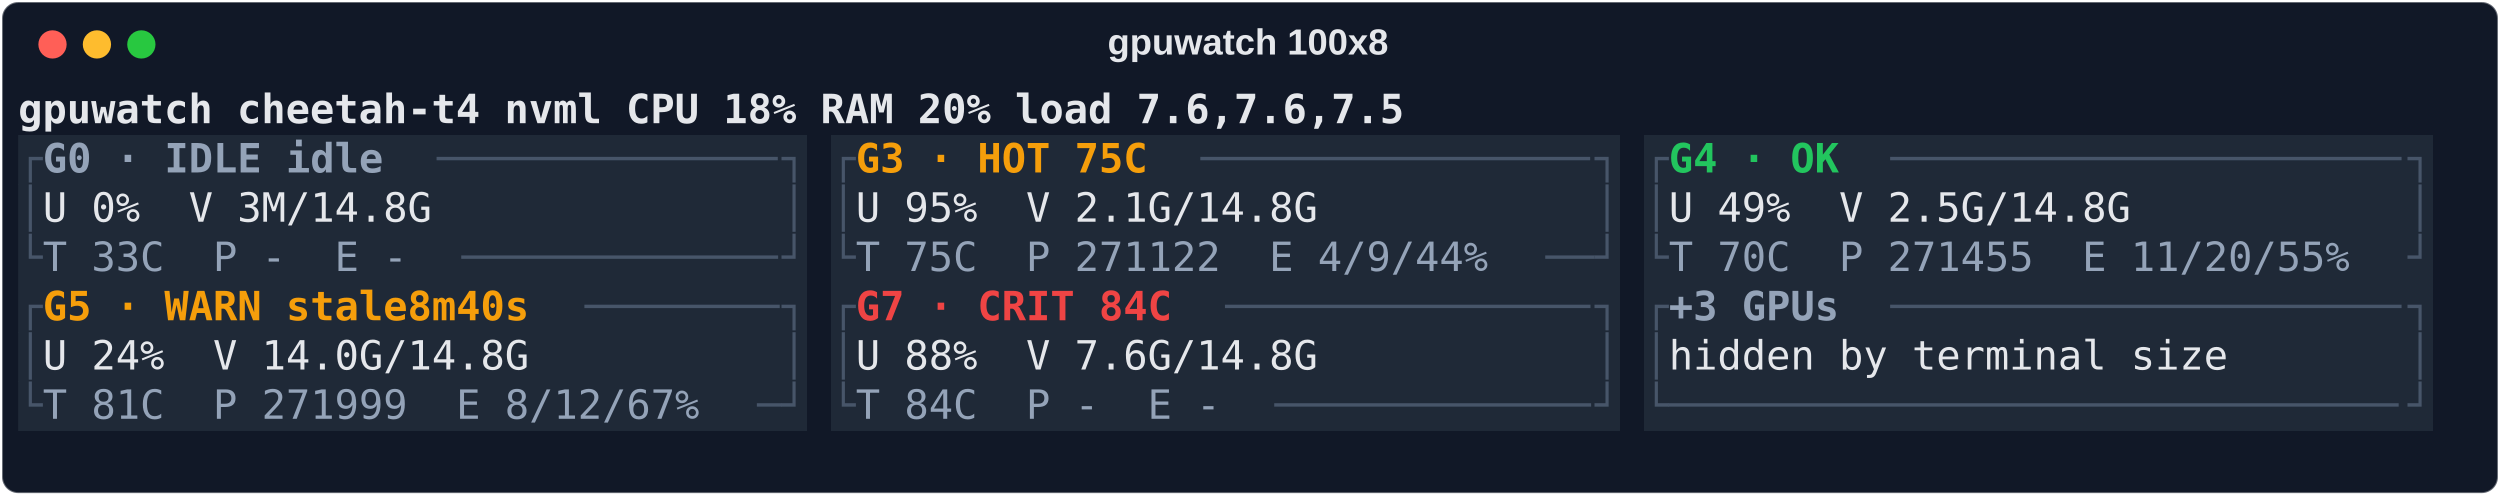
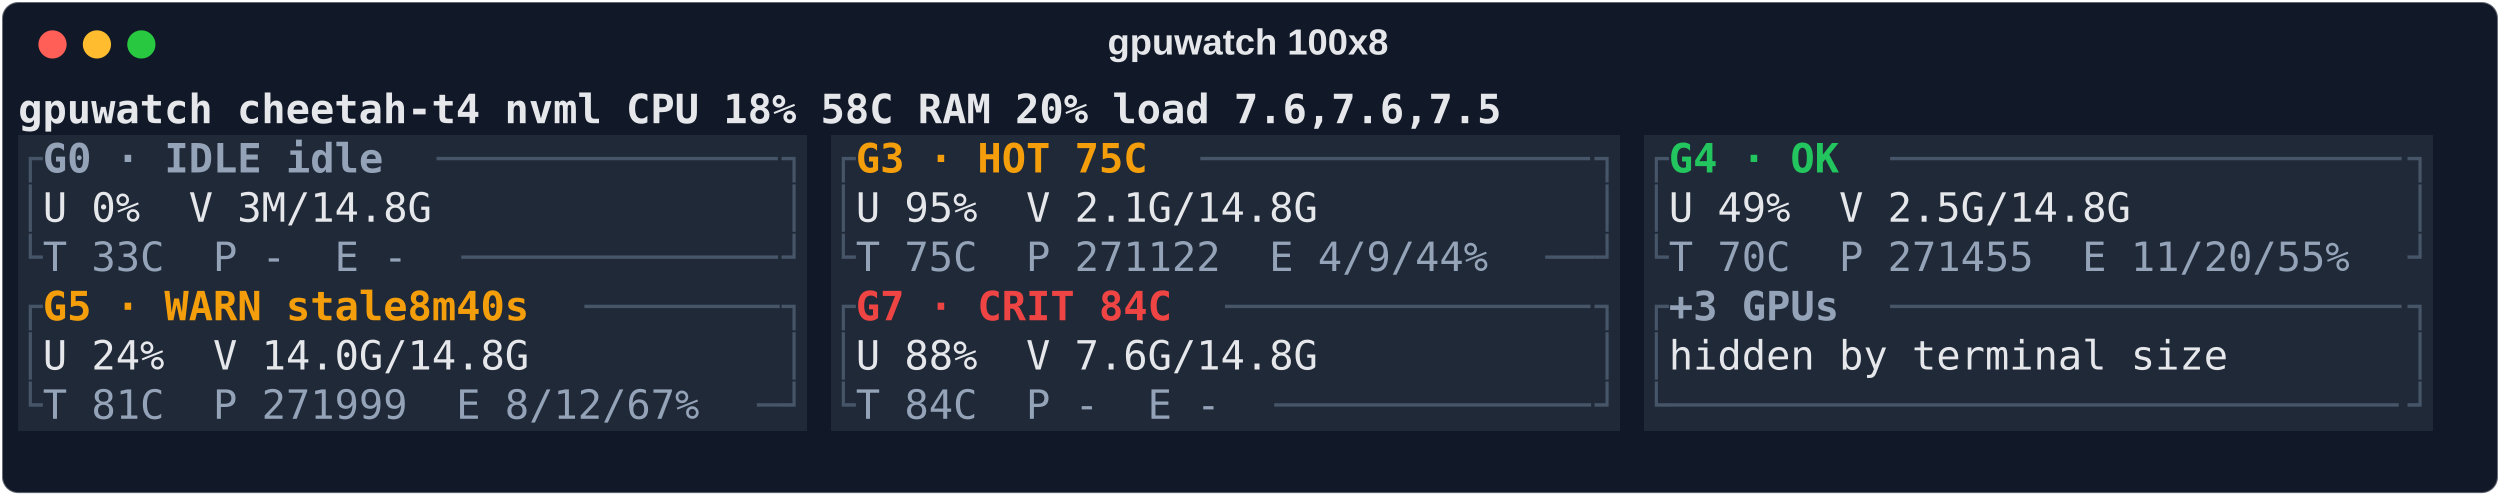
<svg xmlns="http://www.w3.org/2000/svg" class="rich-terminal" viewBox="0 0 1238 245.2">
  <style>

    @font-face {
        font-family: "Fira Code";
        src: local("FiraCode-Regular"),
                url("https://cdnjs.cloudflare.com/ajax/libs/firacode/6.2.0/woff2/FiraCode-Regular.woff2") format("woff2"),
                url("https://cdnjs.cloudflare.com/ajax/libs/firacode/6.2.0/woff/FiraCode-Regular.woff") format("woff");
        font-style: normal;
        font-weight: 400;
    }
    @font-face {
        font-family: "Fira Code";
        src: local("FiraCode-Bold"),
                url("https://cdnjs.cloudflare.com/ajax/libs/firacode/6.2.0/woff2/FiraCode-Bold.woff2") format("woff2"),
                url("https://cdnjs.cloudflare.com/ajax/libs/firacode/6.2.0/woff/FiraCode-Bold.woff") format("woff");
        font-style: bold;
        font-weight: 700;
    }

-     .terminal-1877418713-matrix {
+     .terminal-2353406761-matrix {
        font-family: Fira Code, monospace;
        font-size: 20px;
        line-height: 24.4px;
        font-variant-east-asian: full-width;
    }

-     .terminal-1877418713-title {
+     .terminal-2353406761-title {
        font-size: 18px;
        font-weight: bold;
        font-family: arial;
    }

-     .terminal-1877418713-r1 { fill: #e5e7eb;font-weight: bold }
- .terminal-1877418713-r2 { fill: #e5e7eb }
- .terminal-1877418713-r3 { fill: #475569 }
- .terminal-1877418713-r4 { fill: #94a3b8;font-weight: bold }
- .terminal-1877418713-r5 { fill: #f59e0b;font-weight: bold }
- .terminal-1877418713-r6 { fill: #22c55e;font-weight: bold }
- .terminal-1877418713-r7 { fill: #94a3b8 }
- .terminal-1877418713-r8 { fill: #ef4444;font-weight: bold }
+     .terminal-2353406761-r1 { fill: #e5e7eb;font-weight: bold }
+ .terminal-2353406761-r2 { fill: #e5e7eb }
+ .terminal-2353406761-r3 { fill: #475569 }
+ .terminal-2353406761-r4 { fill: #94a3b8;font-weight: bold }
+ .terminal-2353406761-r5 { fill: #f59e0b;font-weight: bold }
+ .terminal-2353406761-r6 { fill: #22c55e;font-weight: bold }
+ .terminal-2353406761-r7 { fill: #94a3b8 }
+ .terminal-2353406761-r8 { fill: #ef4444;font-weight: bold }
    </style>
  <defs>
-     <clipPath id="terminal-1877418713-clip-terminal">
+     <clipPath id="terminal-2353406761-clip-terminal">
      <rect x="0" y="0" width="1219.0" height="194.2" />
    </clipPath>
-     <clipPath id="terminal-1877418713-line-0">
+     <clipPath id="terminal-2353406761-line-0">
      <rect x="0" y="1.5" width="1220" height="24.65" />
    </clipPath>
-     <clipPath id="terminal-1877418713-line-1">
+     <clipPath id="terminal-2353406761-line-1">
      <rect x="0" y="25.9" width="1220" height="24.65" />
    </clipPath>
-     <clipPath id="terminal-1877418713-line-2">
+     <clipPath id="terminal-2353406761-line-2">
      <rect x="0" y="50.3" width="1220" height="24.65" />
    </clipPath>
-     <clipPath id="terminal-1877418713-line-3">
+     <clipPath id="terminal-2353406761-line-3">
      <rect x="0" y="74.7" width="1220" height="24.65" />
    </clipPath>
-     <clipPath id="terminal-1877418713-line-4">
+     <clipPath id="terminal-2353406761-line-4">
      <rect x="0" y="99.1" width="1220" height="24.65" />
    </clipPath>
-     <clipPath id="terminal-1877418713-line-5">
+     <clipPath id="terminal-2353406761-line-5">
      <rect x="0" y="123.5" width="1220" height="24.65" />
    </clipPath>
-     <clipPath id="terminal-1877418713-line-6">
+     <clipPath id="terminal-2353406761-line-6">
      <rect x="0" y="147.9" width="1220" height="24.65" />
    </clipPath>
  </defs>
  <rect fill="#111827" stroke="rgba(255,255,255,0.35)" stroke-width="1" x="1" y="1" width="1236" height="243.2" rx="8" />
-   <text class="terminal-1877418713-title" fill="#e5e7eb" text-anchor="middle" x="618" y="27">gpuwatch 100x8</text>
+   <text class="terminal-2353406761-title" fill="#e5e7eb" text-anchor="middle" x="618" y="27">gpuwatch 100x8</text>
  <g transform="translate(26,22)">
    <circle cx="0" cy="0" r="7" fill="#ff5f57" />
    <circle cx="22" cy="0" r="7" fill="#febc2e" />
    <circle cx="44" cy="0" r="7" fill="#28c840" />
  </g>
-   <g transform="translate(9, 41)" clip-path="url(#terminal-1877418713-clip-terminal)">
+   <g transform="translate(9, 41)" clip-path="url(#terminal-2353406761-clip-terminal)">
    <rect fill="#111827" x="0" y="1.5" width="1220" height="24.65" shape-rendering="crispEdges" />
    <rect fill="#1f2937" x="0" y="25.9" width="12.2" height="24.65" shape-rendering="crispEdges" />
    <rect fill="#1f2937" x="12.2" y="25.9" width="195.2" height="24.65" shape-rendering="crispEdges" />
    <rect fill="#1f2937" x="207.4" y="25.9" width="170.8" height="24.65" shape-rendering="crispEdges" />
    <rect fill="#1f2937" x="378.2" y="25.9" width="12.2" height="24.65" shape-rendering="crispEdges" />
    <rect fill="#111827" x="390.4" y="25.9" width="12.2" height="24.65" shape-rendering="crispEdges" />
    <rect fill="#1f2937" x="402.6" y="25.9" width="12.2" height="24.65" shape-rendering="crispEdges" />
    <rect fill="#1f2937" x="414.8" y="25.9" width="170.8" height="24.65" shape-rendering="crispEdges" />
    <rect fill="#1f2937" x="585.6" y="25.9" width="195.2" height="24.65" shape-rendering="crispEdges" />
    <rect fill="#1f2937" x="780.8" y="25.9" width="12.2" height="24.65" shape-rendering="crispEdges" />
    <rect fill="#111827" x="793" y="25.9" width="12.2" height="24.65" shape-rendering="crispEdges" />
    <rect fill="#1f2937" x="805.2" y="25.9" width="12.2" height="24.65" shape-rendering="crispEdges" />
    <rect fill="#1f2937" x="817.4" y="25.9" width="109.8" height="24.65" shape-rendering="crispEdges" />
    <rect fill="#1f2937" x="927.2" y="25.9" width="256.2" height="24.65" shape-rendering="crispEdges" />
    <rect fill="#1f2937" x="1183.4" y="25.9" width="12.2" height="24.65" shape-rendering="crispEdges" />
    <rect fill="#111827" x="1195.6" y="25.9" width="24.4" height="24.65" shape-rendering="crispEdges" />
    <rect fill="#1f2937" x="0" y="50.3" width="12.2" height="24.65" shape-rendering="crispEdges" />
    <rect fill="#1f2937" x="12.2" y="50.3" width="366" height="24.65" shape-rendering="crispEdges" />
    <rect fill="#1f2937" x="378.2" y="50.3" width="12.2" height="24.65" shape-rendering="crispEdges" />
    <rect fill="#111827" x="390.4" y="50.3" width="12.2" height="24.65" shape-rendering="crispEdges" />
    <rect fill="#1f2937" x="402.6" y="50.3" width="12.2" height="24.65" shape-rendering="crispEdges" />
    <rect fill="#1f2937" x="414.8" y="50.3" width="366" height="24.65" shape-rendering="crispEdges" />
    <rect fill="#1f2937" x="780.8" y="50.3" width="12.2" height="24.65" shape-rendering="crispEdges" />
    <rect fill="#111827" x="793" y="50.3" width="12.2" height="24.65" shape-rendering="crispEdges" />
    <rect fill="#1f2937" x="805.2" y="50.3" width="12.2" height="24.65" shape-rendering="crispEdges" />
    <rect fill="#1f2937" x="817.4" y="50.3" width="366" height="24.65" shape-rendering="crispEdges" />
    <rect fill="#1f2937" x="1183.4" y="50.3" width="12.2" height="24.65" shape-rendering="crispEdges" />
    <rect fill="#111827" x="1195.6" y="50.3" width="24.4" height="24.65" shape-rendering="crispEdges" />
    <rect fill="#1f2937" x="0" y="74.7" width="12.2" height="24.65" shape-rendering="crispEdges" />
    <rect fill="#1f2937" x="12.2" y="74.7" width="207.4" height="24.65" shape-rendering="crispEdges" />
    <rect fill="#1f2937" x="219.6" y="74.7" width="158.6" height="24.65" shape-rendering="crispEdges" />
    <rect fill="#1f2937" x="378.2" y="74.7" width="12.2" height="24.65" shape-rendering="crispEdges" />
    <rect fill="#111827" x="390.4" y="74.7" width="12.2" height="24.65" shape-rendering="crispEdges" />
    <rect fill="#1f2937" x="402.6" y="74.7" width="12.2" height="24.65" shape-rendering="crispEdges" />
    <rect fill="#1f2937" x="414.8" y="74.7" width="341.6" height="24.65" shape-rendering="crispEdges" />
    <rect fill="#1f2937" x="756.4" y="74.7" width="24.4" height="24.65" shape-rendering="crispEdges" />
    <rect fill="#1f2937" x="780.8" y="74.7" width="12.2" height="24.65" shape-rendering="crispEdges" />
    <rect fill="#111827" x="793" y="74.7" width="12.2" height="24.65" shape-rendering="crispEdges" />
    <rect fill="#1f2937" x="805.2" y="74.7" width="12.2" height="24.65" shape-rendering="crispEdges" />
    <rect fill="#1f2937" x="817.4" y="74.7" width="366" height="24.65" shape-rendering="crispEdges" />
    <rect fill="#1f2937" x="1183.4" y="74.7" width="12.2" height="24.65" shape-rendering="crispEdges" />
    <rect fill="#111827" x="1195.6" y="74.7" width="24.4" height="24.65" shape-rendering="crispEdges" />
    <rect fill="#1f2937" x="0" y="99.1" width="12.2" height="24.65" shape-rendering="crispEdges" />
    <rect fill="#1f2937" x="12.2" y="99.1" width="268.4" height="24.65" shape-rendering="crispEdges" />
    <rect fill="#1f2937" x="280.6" y="99.1" width="97.6" height="24.65" shape-rendering="crispEdges" />
    <rect fill="#1f2937" x="378.2" y="99.1" width="12.2" height="24.65" shape-rendering="crispEdges" />
    <rect fill="#111827" x="390.4" y="99.1" width="12.2" height="24.65" shape-rendering="crispEdges" />
    <rect fill="#1f2937" x="402.6" y="99.1" width="12.2" height="24.65" shape-rendering="crispEdges" />
    <rect fill="#1f2937" x="414.8" y="99.1" width="183" height="24.65" shape-rendering="crispEdges" />
    <rect fill="#1f2937" x="597.8" y="99.1" width="183" height="24.65" shape-rendering="crispEdges" />
    <rect fill="#1f2937" x="780.8" y="99.1" width="12.2" height="24.65" shape-rendering="crispEdges" />
    <rect fill="#111827" x="793" y="99.1" width="12.2" height="24.65" shape-rendering="crispEdges" />
    <rect fill="#1f2937" x="805.2" y="99.1" width="12.2" height="24.65" shape-rendering="crispEdges" />
    <rect fill="#1f2937" x="817.4" y="99.1" width="109.8" height="24.65" shape-rendering="crispEdges" />
    <rect fill="#1f2937" x="927.2" y="99.1" width="256.2" height="24.65" shape-rendering="crispEdges" />
    <rect fill="#1f2937" x="1183.4" y="99.1" width="12.2" height="24.65" shape-rendering="crispEdges" />
    <rect fill="#111827" x="1195.6" y="99.1" width="24.4" height="24.65" shape-rendering="crispEdges" />
    <rect fill="#1f2937" x="0" y="123.5" width="12.2" height="24.65" shape-rendering="crispEdges" />
    <rect fill="#1f2937" x="12.2" y="123.5" width="366" height="24.65" shape-rendering="crispEdges" />
    <rect fill="#1f2937" x="378.2" y="123.5" width="12.2" height="24.65" shape-rendering="crispEdges" />
    <rect fill="#111827" x="390.4" y="123.5" width="12.2" height="24.65" shape-rendering="crispEdges" />
    <rect fill="#1f2937" x="402.6" y="123.5" width="12.2" height="24.65" shape-rendering="crispEdges" />
    <rect fill="#1f2937" x="414.8" y="123.5" width="366" height="24.65" shape-rendering="crispEdges" />
    <rect fill="#1f2937" x="780.8" y="123.5" width="12.2" height="24.65" shape-rendering="crispEdges" />
    <rect fill="#111827" x="793" y="123.5" width="12.2" height="24.65" shape-rendering="crispEdges" />
    <rect fill="#1f2937" x="805.2" y="123.5" width="12.2" height="24.65" shape-rendering="crispEdges" />
    <rect fill="#1f2937" x="817.4" y="123.5" width="366" height="24.65" shape-rendering="crispEdges" />
    <rect fill="#1f2937" x="1183.4" y="123.5" width="12.2" height="24.65" shape-rendering="crispEdges" />
    <rect fill="#111827" x="1195.6" y="123.5" width="24.4" height="24.65" shape-rendering="crispEdges" />
    <rect fill="#1f2937" x="0" y="147.9" width="12.2" height="24.65" shape-rendering="crispEdges" />
    <rect fill="#1f2937" x="12.2" y="147.9" width="353.8" height="24.65" shape-rendering="crispEdges" />
    <rect fill="#1f2937" x="366" y="147.9" width="12.2" height="24.65" shape-rendering="crispEdges" />
    <rect fill="#1f2937" x="378.2" y="147.9" width="12.2" height="24.65" shape-rendering="crispEdges" />
    <rect fill="#111827" x="390.4" y="147.9" width="12.2" height="24.65" shape-rendering="crispEdges" />
    <rect fill="#1f2937" x="402.6" y="147.9" width="12.2" height="24.65" shape-rendering="crispEdges" />
    <rect fill="#1f2937" x="414.8" y="147.9" width="207.4" height="24.65" shape-rendering="crispEdges" />
    <rect fill="#1f2937" x="622.2" y="147.9" width="158.6" height="24.65" shape-rendering="crispEdges" />
    <rect fill="#1f2937" x="780.8" y="147.9" width="12.2" height="24.65" shape-rendering="crispEdges" />
    <rect fill="#111827" x="793" y="147.9" width="12.2" height="24.65" shape-rendering="crispEdges" />
    <rect fill="#1f2937" x="805.2" y="147.9" width="12.2" height="24.65" shape-rendering="crispEdges" />
    <rect fill="#1f2937" x="817.4" y="147.9" width="366" height="24.65" shape-rendering="crispEdges" />
    <rect fill="#1f2937" x="1183.4" y="147.9" width="12.2" height="24.65" shape-rendering="crispEdges" />
    <rect fill="#111827" x="1195.6" y="147.9" width="24.4" height="24.65" shape-rendering="crispEdges" />
    <rect fill="#111827" x="0" y="172.3" width="1220" height="24.65" shape-rendering="crispEdges" />
-     <g class="terminal-1877418713-matrix">
-       <text class="terminal-1877418713-r1" x="0" y="20" textLength="1220" clip-path="url(#terminal-1877418713-line-0)">gpuwatch cheetah-t4 nvml CPU 18% RAM 20% load 7.6,7.6,7.5                                           </text>
-       <text class="terminal-1877418713-r2" x="1220" y="20" textLength="12.2" clip-path="url(#terminal-1877418713-line-0)">
- </text>
-       <text class="terminal-1877418713-r3" x="0" y="44.4" textLength="12.2" clip-path="url(#terminal-1877418713-line-1)">┌</text>
-       <text class="terminal-1877418713-r4" x="12.2" y="44.4" textLength="195.2" clip-path="url(#terminal-1877418713-line-1)"> G0 · IDLE idle </text>
-       <text class="terminal-1877418713-r3" x="207.4" y="44.4" textLength="170.8" clip-path="url(#terminal-1877418713-line-1)">──────────────</text>
-       <text class="terminal-1877418713-r3" x="378.2" y="44.4" textLength="12.2" clip-path="url(#terminal-1877418713-line-1)">┐</text>
-       <text class="terminal-1877418713-r3" x="402.6" y="44.4" textLength="12.2" clip-path="url(#terminal-1877418713-line-1)">┌</text>
-       <text class="terminal-1877418713-r5" x="414.8" y="44.4" textLength="170.8" clip-path="url(#terminal-1877418713-line-1)"> G3 · HOT 75C </text>
-       <text class="terminal-1877418713-r3" x="585.6" y="44.4" textLength="195.2" clip-path="url(#terminal-1877418713-line-1)">────────────────</text>
-       <text class="terminal-1877418713-r3" x="780.8" y="44.4" textLength="12.2" clip-path="url(#terminal-1877418713-line-1)">┐</text>
-       <text class="terminal-1877418713-r3" x="805.2" y="44.4" textLength="12.2" clip-path="url(#terminal-1877418713-line-1)">┌</text>
-       <text class="terminal-1877418713-r6" x="817.4" y="44.4" textLength="109.8" clip-path="url(#terminal-1877418713-line-1)"> G4 · OK </text>
-       <text class="terminal-1877418713-r3" x="927.2" y="44.4" textLength="256.2" clip-path="url(#terminal-1877418713-line-1)">─────────────────────</text>
-       <text class="terminal-1877418713-r3" x="1183.4" y="44.4" textLength="12.2" clip-path="url(#terminal-1877418713-line-1)">┐</text>
-       <text class="terminal-1877418713-r2" x="1220" y="44.4" textLength="12.2" clip-path="url(#terminal-1877418713-line-1)">
- </text>
-       <text class="terminal-1877418713-r3" x="0" y="68.8" textLength="12.2" clip-path="url(#terminal-1877418713-line-2)">│</text>
-       <text class="terminal-1877418713-r2" x="12.2" y="68.8" textLength="366" clip-path="url(#terminal-1877418713-line-2)">U 0%  V 3M/14.8G              </text>
-       <text class="terminal-1877418713-r3" x="378.2" y="68.8" textLength="12.2" clip-path="url(#terminal-1877418713-line-2)">│</text>
-       <text class="terminal-1877418713-r3" x="402.6" y="68.8" textLength="12.2" clip-path="url(#terminal-1877418713-line-2)">│</text>
-       <text class="terminal-1877418713-r2" x="414.8" y="68.8" textLength="366" clip-path="url(#terminal-1877418713-line-2)">U 95%  V 2.1G/14.8G           </text>
-       <text class="terminal-1877418713-r3" x="780.8" y="68.8" textLength="12.2" clip-path="url(#terminal-1877418713-line-2)">│</text>
-       <text class="terminal-1877418713-r3" x="805.2" y="68.8" textLength="12.2" clip-path="url(#terminal-1877418713-line-2)">│</text>
-       <text class="terminal-1877418713-r2" x="817.4" y="68.8" textLength="366" clip-path="url(#terminal-1877418713-line-2)">U 49%  V 2.5G/14.8G           </text>
-       <text class="terminal-1877418713-r3" x="1183.4" y="68.8" textLength="12.2" clip-path="url(#terminal-1877418713-line-2)">│</text>
-       <text class="terminal-1877418713-r2" x="1220" y="68.8" textLength="12.2" clip-path="url(#terminal-1877418713-line-2)">
- </text>
-       <text class="terminal-1877418713-r3" x="0" y="93.2" textLength="12.2" clip-path="url(#terminal-1877418713-line-3)">└</text>
-       <text class="terminal-1877418713-r7" x="12.2" y="93.2" textLength="207.4" clip-path="url(#terminal-1877418713-line-3)"> T 33C  P -  E - </text>
-       <text class="terminal-1877418713-r3" x="219.6" y="93.2" textLength="158.6" clip-path="url(#terminal-1877418713-line-3)">─────────────</text>
-       <text class="terminal-1877418713-r3" x="378.2" y="93.2" textLength="12.2" clip-path="url(#terminal-1877418713-line-3)">┘</text>
-       <text class="terminal-1877418713-r3" x="402.6" y="93.2" textLength="12.2" clip-path="url(#terminal-1877418713-line-3)">└</text>
-       <text class="terminal-1877418713-r7" x="414.8" y="93.2" textLength="341.6" clip-path="url(#terminal-1877418713-line-3)"> T 75C  P 271122  E 4/9/44% </text>
-       <text class="terminal-1877418713-r3" x="756.4" y="93.2" textLength="24.4" clip-path="url(#terminal-1877418713-line-3)">──</text>
-       <text class="terminal-1877418713-r3" x="780.8" y="93.2" textLength="12.2" clip-path="url(#terminal-1877418713-line-3)">┘</text>
-       <text class="terminal-1877418713-r3" x="805.2" y="93.2" textLength="12.2" clip-path="url(#terminal-1877418713-line-3)">└</text>
-       <text class="terminal-1877418713-r7" x="817.4" y="93.2" textLength="366" clip-path="url(#terminal-1877418713-line-3)"> T 70C  P 271455  E 11/20/55% </text>
-       <text class="terminal-1877418713-r3" x="1183.4" y="93.2" textLength="12.2" clip-path="url(#terminal-1877418713-line-3)">┘</text>
-       <text class="terminal-1877418713-r2" x="1220" y="93.2" textLength="12.2" clip-path="url(#terminal-1877418713-line-3)">
- </text>
-       <text class="terminal-1877418713-r3" x="0" y="117.6" textLength="12.2" clip-path="url(#terminal-1877418713-line-4)">┌</text>
-       <text class="terminal-1877418713-r5" x="12.2" y="117.6" textLength="268.4" clip-path="url(#terminal-1877418713-line-4)"> G5 · WARN stale8m40s </text>
-       <text class="terminal-1877418713-r3" x="280.6" y="117.6" textLength="97.6" clip-path="url(#terminal-1877418713-line-4)">────────</text>
-       <text class="terminal-1877418713-r3" x="378.2" y="117.6" textLength="12.2" clip-path="url(#terminal-1877418713-line-4)">┐</text>
-       <text class="terminal-1877418713-r3" x="402.6" y="117.6" textLength="12.2" clip-path="url(#terminal-1877418713-line-4)">┌</text>
-       <text class="terminal-1877418713-r8" x="414.8" y="117.6" textLength="183" clip-path="url(#terminal-1877418713-line-4)"> G7 · CRIT 84C </text>
-       <text class="terminal-1877418713-r3" x="597.8" y="117.6" textLength="183" clip-path="url(#terminal-1877418713-line-4)">───────────────</text>
-       <text class="terminal-1877418713-r3" x="780.8" y="117.6" textLength="12.2" clip-path="url(#terminal-1877418713-line-4)">┐</text>
-       <text class="terminal-1877418713-r3" x="805.2" y="117.6" textLength="12.2" clip-path="url(#terminal-1877418713-line-4)">┌</text>
-       <text class="terminal-1877418713-r4" x="817.4" y="117.6" textLength="109.8" clip-path="url(#terminal-1877418713-line-4)"> +3 GPUs </text>
-       <text class="terminal-1877418713-r3" x="927.2" y="117.6" textLength="256.2" clip-path="url(#terminal-1877418713-line-4)">─────────────────────</text>
-       <text class="terminal-1877418713-r3" x="1183.4" y="117.6" textLength="12.2" clip-path="url(#terminal-1877418713-line-4)">┐</text>
-       <text class="terminal-1877418713-r2" x="1220" y="117.6" textLength="12.2" clip-path="url(#terminal-1877418713-line-4)">
- </text>
-       <text class="terminal-1877418713-r3" x="0" y="142" textLength="12.2" clip-path="url(#terminal-1877418713-line-5)">│</text>
-       <text class="terminal-1877418713-r2" x="12.2" y="142" textLength="366" clip-path="url(#terminal-1877418713-line-5)">U 24%  V 14.0G/14.8G          </text>
-       <text class="terminal-1877418713-r3" x="378.2" y="142" textLength="12.2" clip-path="url(#terminal-1877418713-line-5)">│</text>
-       <text class="terminal-1877418713-r3" x="402.6" y="142" textLength="12.2" clip-path="url(#terminal-1877418713-line-5)">│</text>
-       <text class="terminal-1877418713-r2" x="414.8" y="142" textLength="366" clip-path="url(#terminal-1877418713-line-5)">U 88%  V 7.6G/14.8G           </text>
-       <text class="terminal-1877418713-r3" x="780.8" y="142" textLength="12.2" clip-path="url(#terminal-1877418713-line-5)">│</text>
-       <text class="terminal-1877418713-r3" x="805.2" y="142" textLength="12.2" clip-path="url(#terminal-1877418713-line-5)">│</text>
-       <text class="terminal-1877418713-r2" x="817.4" y="142" textLength="366" clip-path="url(#terminal-1877418713-line-5)">hidden by terminal size       </text>
-       <text class="terminal-1877418713-r3" x="1183.4" y="142" textLength="12.2" clip-path="url(#terminal-1877418713-line-5)">│</text>
-       <text class="terminal-1877418713-r2" x="1220" y="142" textLength="12.2" clip-path="url(#terminal-1877418713-line-5)">
- </text>
-       <text class="terminal-1877418713-r3" x="0" y="166.4" textLength="12.2" clip-path="url(#terminal-1877418713-line-6)">└</text>
-       <text class="terminal-1877418713-r7" x="12.2" y="166.4" textLength="353.8" clip-path="url(#terminal-1877418713-line-6)"> T 81C  P 271999  E 8/12/67% </text>
-       <text class="terminal-1877418713-r3" x="366" y="166.4" textLength="12.2" clip-path="url(#terminal-1877418713-line-6)">─</text>
-       <text class="terminal-1877418713-r3" x="378.2" y="166.4" textLength="12.2" clip-path="url(#terminal-1877418713-line-6)">┘</text>
-       <text class="terminal-1877418713-r3" x="402.6" y="166.4" textLength="12.2" clip-path="url(#terminal-1877418713-line-6)">└</text>
-       <text class="terminal-1877418713-r7" x="414.8" y="166.4" textLength="207.4" clip-path="url(#terminal-1877418713-line-6)"> T 84C  P -  E - </text>
-       <text class="terminal-1877418713-r3" x="622.2" y="166.4" textLength="158.6" clip-path="url(#terminal-1877418713-line-6)">─────────────</text>
-       <text class="terminal-1877418713-r3" x="780.8" y="166.4" textLength="12.2" clip-path="url(#terminal-1877418713-line-6)">┘</text>
-       <text class="terminal-1877418713-r3" x="805.2" y="166.4" textLength="12.2" clip-path="url(#terminal-1877418713-line-6)">└</text>
-       <text class="terminal-1877418713-r3" x="817.4" y="166.4" textLength="366" clip-path="url(#terminal-1877418713-line-6)">──────────────────────────────</text>
-       <text class="terminal-1877418713-r3" x="1183.4" y="166.4" textLength="12.2" clip-path="url(#terminal-1877418713-line-6)">┘</text>
-       <text class="terminal-1877418713-r2" x="1220" y="166.4" textLength="12.2" clip-path="url(#terminal-1877418713-line-6)">
- </text>
-       <text class="terminal-1877418713-r2" x="1220" y="190.8" textLength="12.2" clip-path="url(#terminal-1877418713-line-7)">
+     <g class="terminal-2353406761-matrix">
+       <text class="terminal-2353406761-r1" x="0" y="20" textLength="1220" clip-path="url(#terminal-2353406761-line-0)">gpuwatch cheetah-t4 nvml CPU 18% 58C RAM 20% load 7.6,7.6,7.5                                       </text>
+       <text class="terminal-2353406761-r2" x="1220" y="20" textLength="12.2" clip-path="url(#terminal-2353406761-line-0)">
+ </text>
+       <text class="terminal-2353406761-r3" x="0" y="44.4" textLength="12.2" clip-path="url(#terminal-2353406761-line-1)">┌</text>
+       <text class="terminal-2353406761-r4" x="12.2" y="44.4" textLength="195.2" clip-path="url(#terminal-2353406761-line-1)"> G0 · IDLE idle </text>
+       <text class="terminal-2353406761-r3" x="207.4" y="44.4" textLength="170.8" clip-path="url(#terminal-2353406761-line-1)">──────────────</text>
+       <text class="terminal-2353406761-r3" x="378.2" y="44.4" textLength="12.2" clip-path="url(#terminal-2353406761-line-1)">┐</text>
+       <text class="terminal-2353406761-r3" x="402.6" y="44.4" textLength="12.2" clip-path="url(#terminal-2353406761-line-1)">┌</text>
+       <text class="terminal-2353406761-r5" x="414.8" y="44.4" textLength="170.8" clip-path="url(#terminal-2353406761-line-1)"> G3 · HOT 75C </text>
+       <text class="terminal-2353406761-r3" x="585.6" y="44.4" textLength="195.2" clip-path="url(#terminal-2353406761-line-1)">────────────────</text>
+       <text class="terminal-2353406761-r3" x="780.8" y="44.4" textLength="12.2" clip-path="url(#terminal-2353406761-line-1)">┐</text>
+       <text class="terminal-2353406761-r3" x="805.2" y="44.4" textLength="12.2" clip-path="url(#terminal-2353406761-line-1)">┌</text>
+       <text class="terminal-2353406761-r6" x="817.4" y="44.4" textLength="109.8" clip-path="url(#terminal-2353406761-line-1)"> G4 · OK </text>
+       <text class="terminal-2353406761-r3" x="927.2" y="44.4" textLength="256.2" clip-path="url(#terminal-2353406761-line-1)">─────────────────────</text>
+       <text class="terminal-2353406761-r3" x="1183.4" y="44.4" textLength="12.2" clip-path="url(#terminal-2353406761-line-1)">┐</text>
+       <text class="terminal-2353406761-r2" x="1220" y="44.4" textLength="12.2" clip-path="url(#terminal-2353406761-line-1)">
+ </text>
+       <text class="terminal-2353406761-r3" x="0" y="68.8" textLength="12.2" clip-path="url(#terminal-2353406761-line-2)">│</text>
+       <text class="terminal-2353406761-r2" x="12.2" y="68.8" textLength="366" clip-path="url(#terminal-2353406761-line-2)">U 0%  V 3M/14.8G              </text>
+       <text class="terminal-2353406761-r3" x="378.2" y="68.8" textLength="12.2" clip-path="url(#terminal-2353406761-line-2)">│</text>
+       <text class="terminal-2353406761-r3" x="402.6" y="68.8" textLength="12.2" clip-path="url(#terminal-2353406761-line-2)">│</text>
+       <text class="terminal-2353406761-r2" x="414.8" y="68.8" textLength="366" clip-path="url(#terminal-2353406761-line-2)">U 95%  V 2.1G/14.8G           </text>
+       <text class="terminal-2353406761-r3" x="780.8" y="68.8" textLength="12.2" clip-path="url(#terminal-2353406761-line-2)">│</text>
+       <text class="terminal-2353406761-r3" x="805.2" y="68.8" textLength="12.2" clip-path="url(#terminal-2353406761-line-2)">│</text>
+       <text class="terminal-2353406761-r2" x="817.4" y="68.8" textLength="366" clip-path="url(#terminal-2353406761-line-2)">U 49%  V 2.5G/14.8G           </text>
+       <text class="terminal-2353406761-r3" x="1183.4" y="68.8" textLength="12.2" clip-path="url(#terminal-2353406761-line-2)">│</text>
+       <text class="terminal-2353406761-r2" x="1220" y="68.8" textLength="12.2" clip-path="url(#terminal-2353406761-line-2)">
+ </text>
+       <text class="terminal-2353406761-r3" x="0" y="93.2" textLength="12.2" clip-path="url(#terminal-2353406761-line-3)">└</text>
+       <text class="terminal-2353406761-r7" x="12.2" y="93.2" textLength="207.4" clip-path="url(#terminal-2353406761-line-3)"> T 33C  P -  E - </text>
+       <text class="terminal-2353406761-r3" x="219.6" y="93.2" textLength="158.6" clip-path="url(#terminal-2353406761-line-3)">─────────────</text>
+       <text class="terminal-2353406761-r3" x="378.2" y="93.2" textLength="12.2" clip-path="url(#terminal-2353406761-line-3)">┘</text>
+       <text class="terminal-2353406761-r3" x="402.6" y="93.2" textLength="12.2" clip-path="url(#terminal-2353406761-line-3)">└</text>
+       <text class="terminal-2353406761-r7" x="414.8" y="93.2" textLength="341.6" clip-path="url(#terminal-2353406761-line-3)"> T 75C  P 271122  E 4/9/44% </text>
+       <text class="terminal-2353406761-r3" x="756.4" y="93.2" textLength="24.4" clip-path="url(#terminal-2353406761-line-3)">──</text>
+       <text class="terminal-2353406761-r3" x="780.8" y="93.2" textLength="12.2" clip-path="url(#terminal-2353406761-line-3)">┘</text>
+       <text class="terminal-2353406761-r3" x="805.2" y="93.2" textLength="12.2" clip-path="url(#terminal-2353406761-line-3)">└</text>
+       <text class="terminal-2353406761-r7" x="817.4" y="93.2" textLength="366" clip-path="url(#terminal-2353406761-line-3)"> T 70C  P 271455  E 11/20/55% </text>
+       <text class="terminal-2353406761-r3" x="1183.4" y="93.2" textLength="12.2" clip-path="url(#terminal-2353406761-line-3)">┘</text>
+       <text class="terminal-2353406761-r2" x="1220" y="93.2" textLength="12.2" clip-path="url(#terminal-2353406761-line-3)">
+ </text>
+       <text class="terminal-2353406761-r3" x="0" y="117.6" textLength="12.2" clip-path="url(#terminal-2353406761-line-4)">┌</text>
+       <text class="terminal-2353406761-r5" x="12.2" y="117.6" textLength="268.4" clip-path="url(#terminal-2353406761-line-4)"> G5 · WARN stale8m40s </text>
+       <text class="terminal-2353406761-r3" x="280.6" y="117.6" textLength="97.6" clip-path="url(#terminal-2353406761-line-4)">────────</text>
+       <text class="terminal-2353406761-r3" x="378.2" y="117.6" textLength="12.2" clip-path="url(#terminal-2353406761-line-4)">┐</text>
+       <text class="terminal-2353406761-r3" x="402.6" y="117.6" textLength="12.2" clip-path="url(#terminal-2353406761-line-4)">┌</text>
+       <text class="terminal-2353406761-r8" x="414.8" y="117.6" textLength="183" clip-path="url(#terminal-2353406761-line-4)"> G7 · CRIT 84C </text>
+       <text class="terminal-2353406761-r3" x="597.8" y="117.6" textLength="183" clip-path="url(#terminal-2353406761-line-4)">───────────────</text>
+       <text class="terminal-2353406761-r3" x="780.8" y="117.6" textLength="12.2" clip-path="url(#terminal-2353406761-line-4)">┐</text>
+       <text class="terminal-2353406761-r3" x="805.2" y="117.6" textLength="12.2" clip-path="url(#terminal-2353406761-line-4)">┌</text>
+       <text class="terminal-2353406761-r4" x="817.4" y="117.6" textLength="109.8" clip-path="url(#terminal-2353406761-line-4)"> +3 GPUs </text>
+       <text class="terminal-2353406761-r3" x="927.2" y="117.6" textLength="256.2" clip-path="url(#terminal-2353406761-line-4)">─────────────────────</text>
+       <text class="terminal-2353406761-r3" x="1183.4" y="117.6" textLength="12.2" clip-path="url(#terminal-2353406761-line-4)">┐</text>
+       <text class="terminal-2353406761-r2" x="1220" y="117.6" textLength="12.2" clip-path="url(#terminal-2353406761-line-4)">
+ </text>
+       <text class="terminal-2353406761-r3" x="0" y="142" textLength="12.2" clip-path="url(#terminal-2353406761-line-5)">│</text>
+       <text class="terminal-2353406761-r2" x="12.2" y="142" textLength="366" clip-path="url(#terminal-2353406761-line-5)">U 24%  V 14.0G/14.8G          </text>
+       <text class="terminal-2353406761-r3" x="378.2" y="142" textLength="12.2" clip-path="url(#terminal-2353406761-line-5)">│</text>
+       <text class="terminal-2353406761-r3" x="402.6" y="142" textLength="12.2" clip-path="url(#terminal-2353406761-line-5)">│</text>
+       <text class="terminal-2353406761-r2" x="414.8" y="142" textLength="366" clip-path="url(#terminal-2353406761-line-5)">U 88%  V 7.6G/14.8G           </text>
+       <text class="terminal-2353406761-r3" x="780.8" y="142" textLength="12.2" clip-path="url(#terminal-2353406761-line-5)">│</text>
+       <text class="terminal-2353406761-r3" x="805.2" y="142" textLength="12.2" clip-path="url(#terminal-2353406761-line-5)">│</text>
+       <text class="terminal-2353406761-r2" x="817.4" y="142" textLength="366" clip-path="url(#terminal-2353406761-line-5)">hidden by terminal size       </text>
+       <text class="terminal-2353406761-r3" x="1183.4" y="142" textLength="12.2" clip-path="url(#terminal-2353406761-line-5)">│</text>
+       <text class="terminal-2353406761-r2" x="1220" y="142" textLength="12.2" clip-path="url(#terminal-2353406761-line-5)">
+ </text>
+       <text class="terminal-2353406761-r3" x="0" y="166.4" textLength="12.2" clip-path="url(#terminal-2353406761-line-6)">└</text>
+       <text class="terminal-2353406761-r7" x="12.2" y="166.4" textLength="353.8" clip-path="url(#terminal-2353406761-line-6)"> T 81C  P 271999  E 8/12/67% </text>
+       <text class="terminal-2353406761-r3" x="366" y="166.4" textLength="12.2" clip-path="url(#terminal-2353406761-line-6)">─</text>
+       <text class="terminal-2353406761-r3" x="378.2" y="166.4" textLength="12.2" clip-path="url(#terminal-2353406761-line-6)">┘</text>
+       <text class="terminal-2353406761-r3" x="402.6" y="166.4" textLength="12.2" clip-path="url(#terminal-2353406761-line-6)">└</text>
+       <text class="terminal-2353406761-r7" x="414.8" y="166.4" textLength="207.4" clip-path="url(#terminal-2353406761-line-6)"> T 84C  P -  E - </text>
+       <text class="terminal-2353406761-r3" x="622.2" y="166.4" textLength="158.6" clip-path="url(#terminal-2353406761-line-6)">─────────────</text>
+       <text class="terminal-2353406761-r3" x="780.8" y="166.4" textLength="12.2" clip-path="url(#terminal-2353406761-line-6)">┘</text>
+       <text class="terminal-2353406761-r3" x="805.2" y="166.4" textLength="12.2" clip-path="url(#terminal-2353406761-line-6)">└</text>
+       <text class="terminal-2353406761-r3" x="817.4" y="166.4" textLength="366" clip-path="url(#terminal-2353406761-line-6)">──────────────────────────────</text>
+       <text class="terminal-2353406761-r3" x="1183.4" y="166.4" textLength="12.2" clip-path="url(#terminal-2353406761-line-6)">┘</text>
+       <text class="terminal-2353406761-r2" x="1220" y="166.4" textLength="12.2" clip-path="url(#terminal-2353406761-line-6)">
+ </text>
+       <text class="terminal-2353406761-r2" x="1220" y="190.8" textLength="12.2" clip-path="url(#terminal-2353406761-line-7)">
</text>
    </g>
  </g>
</svg>
